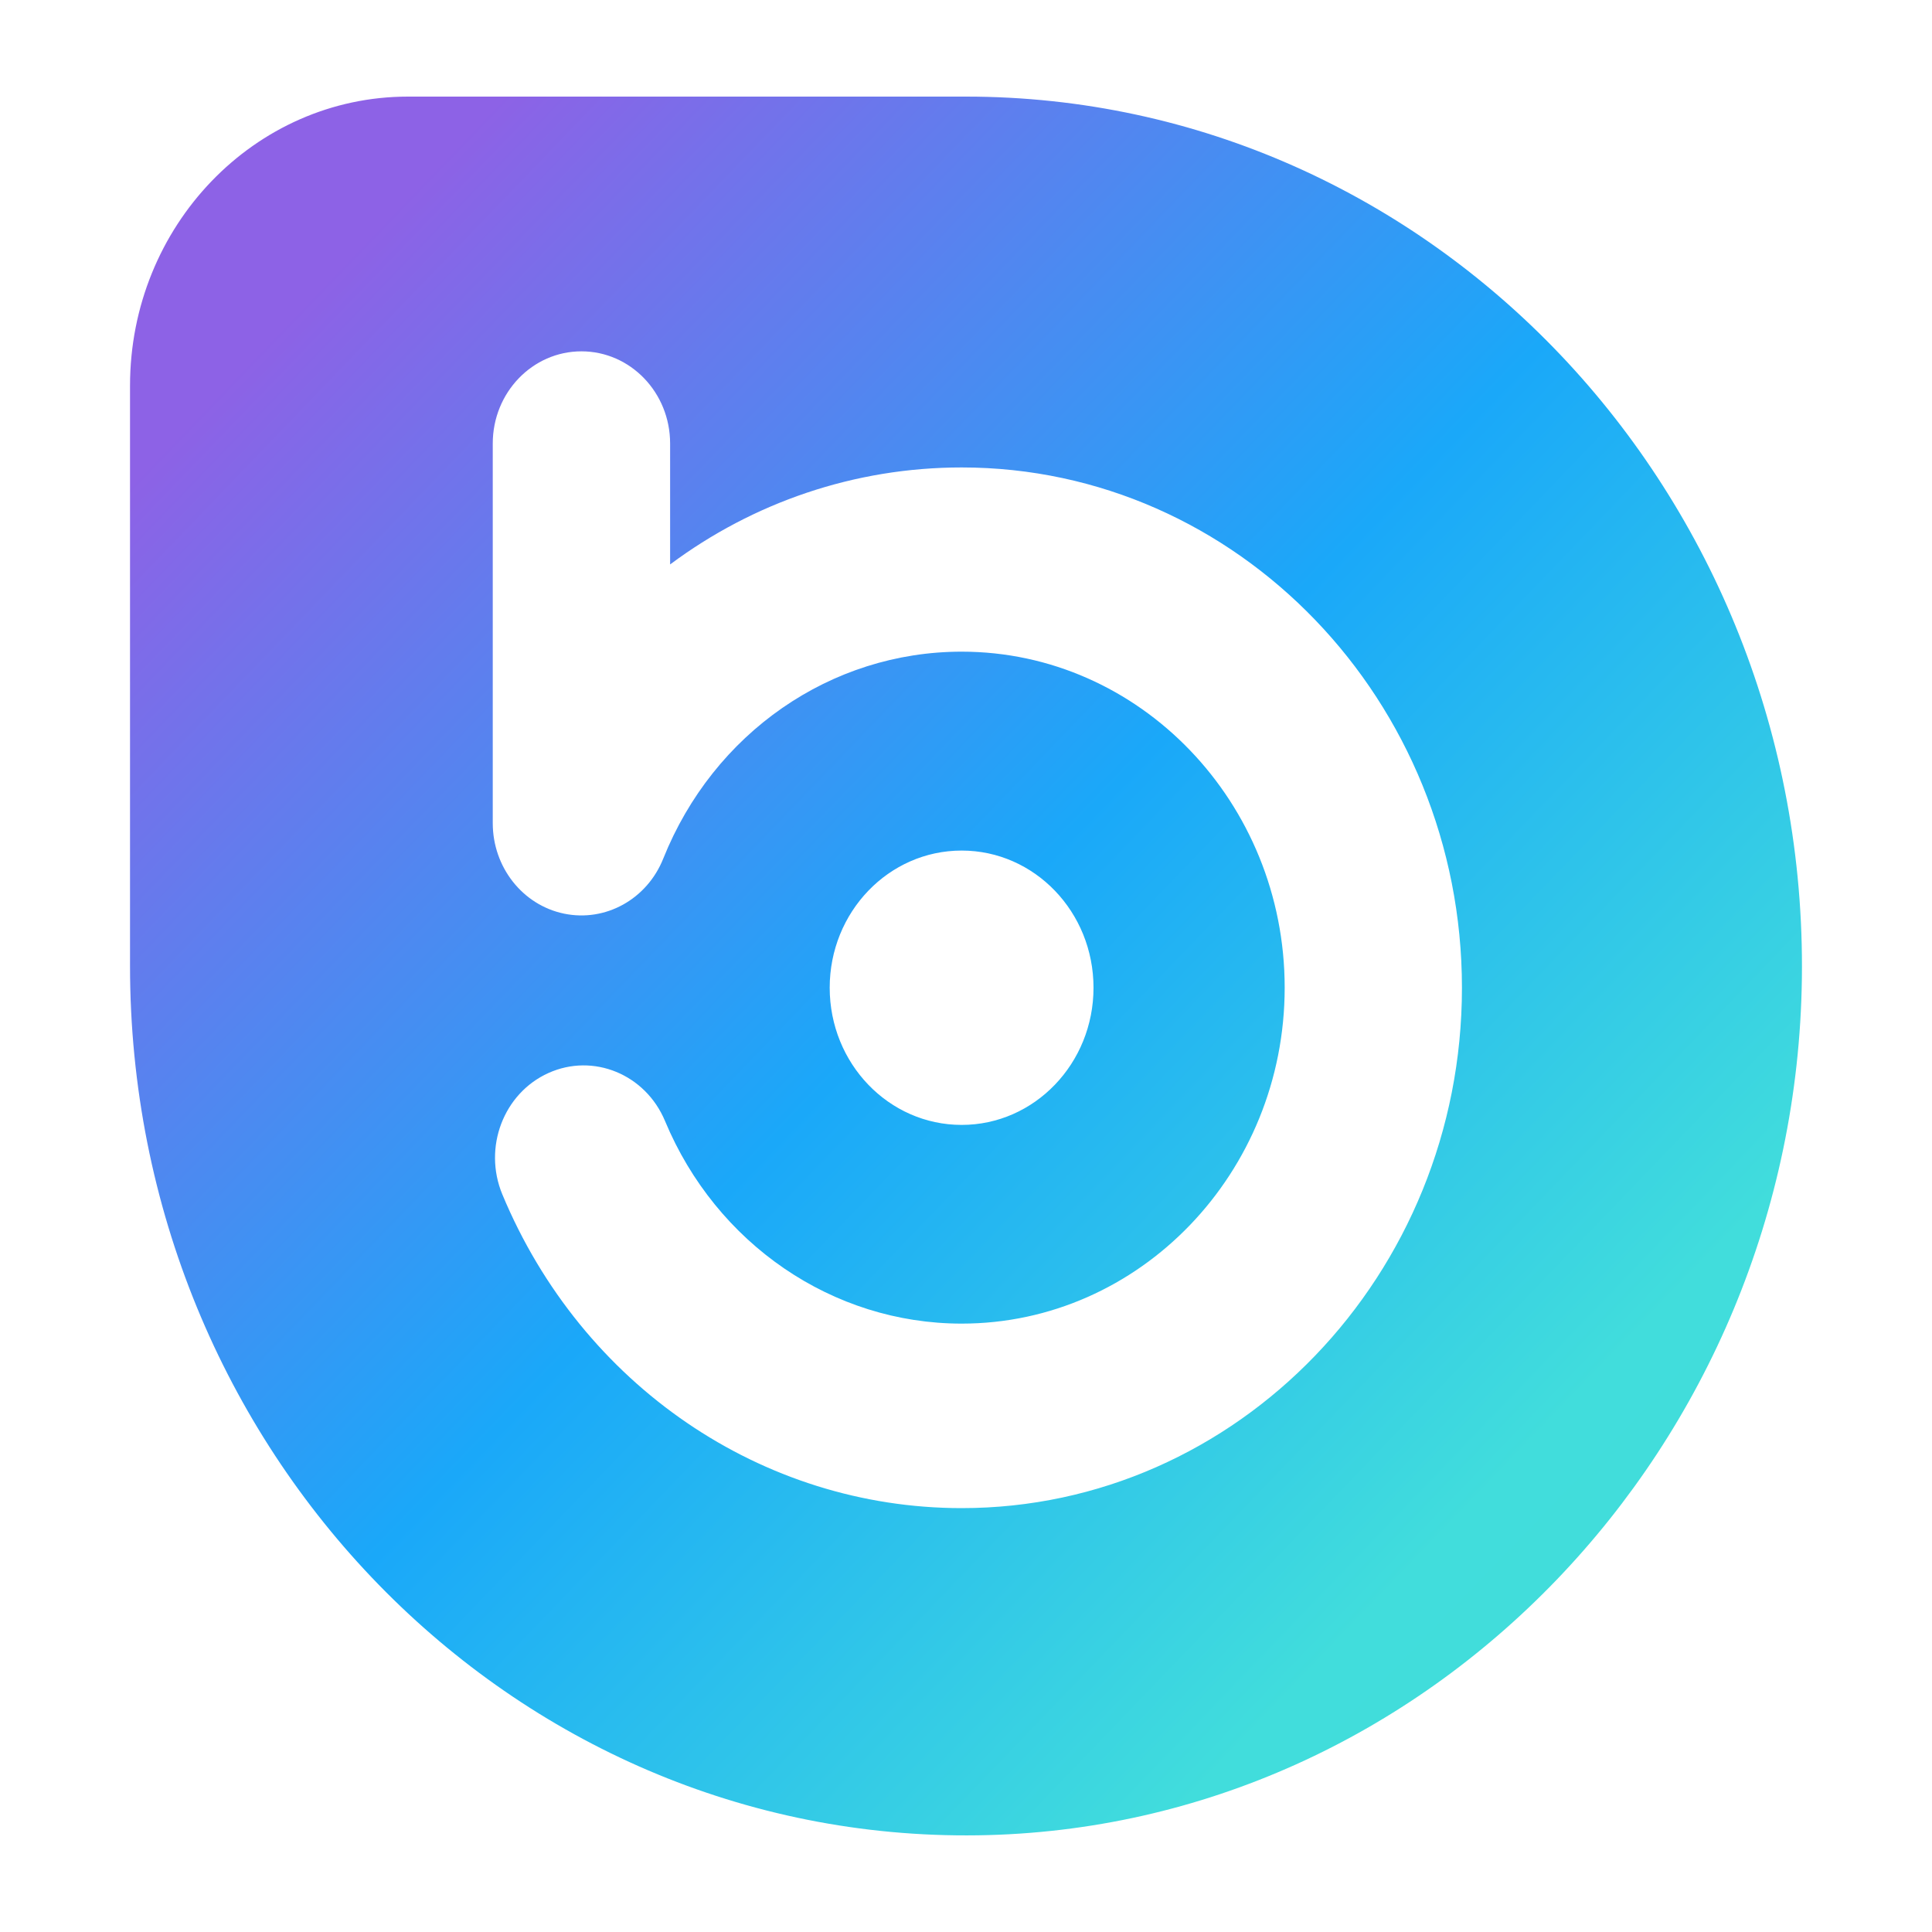
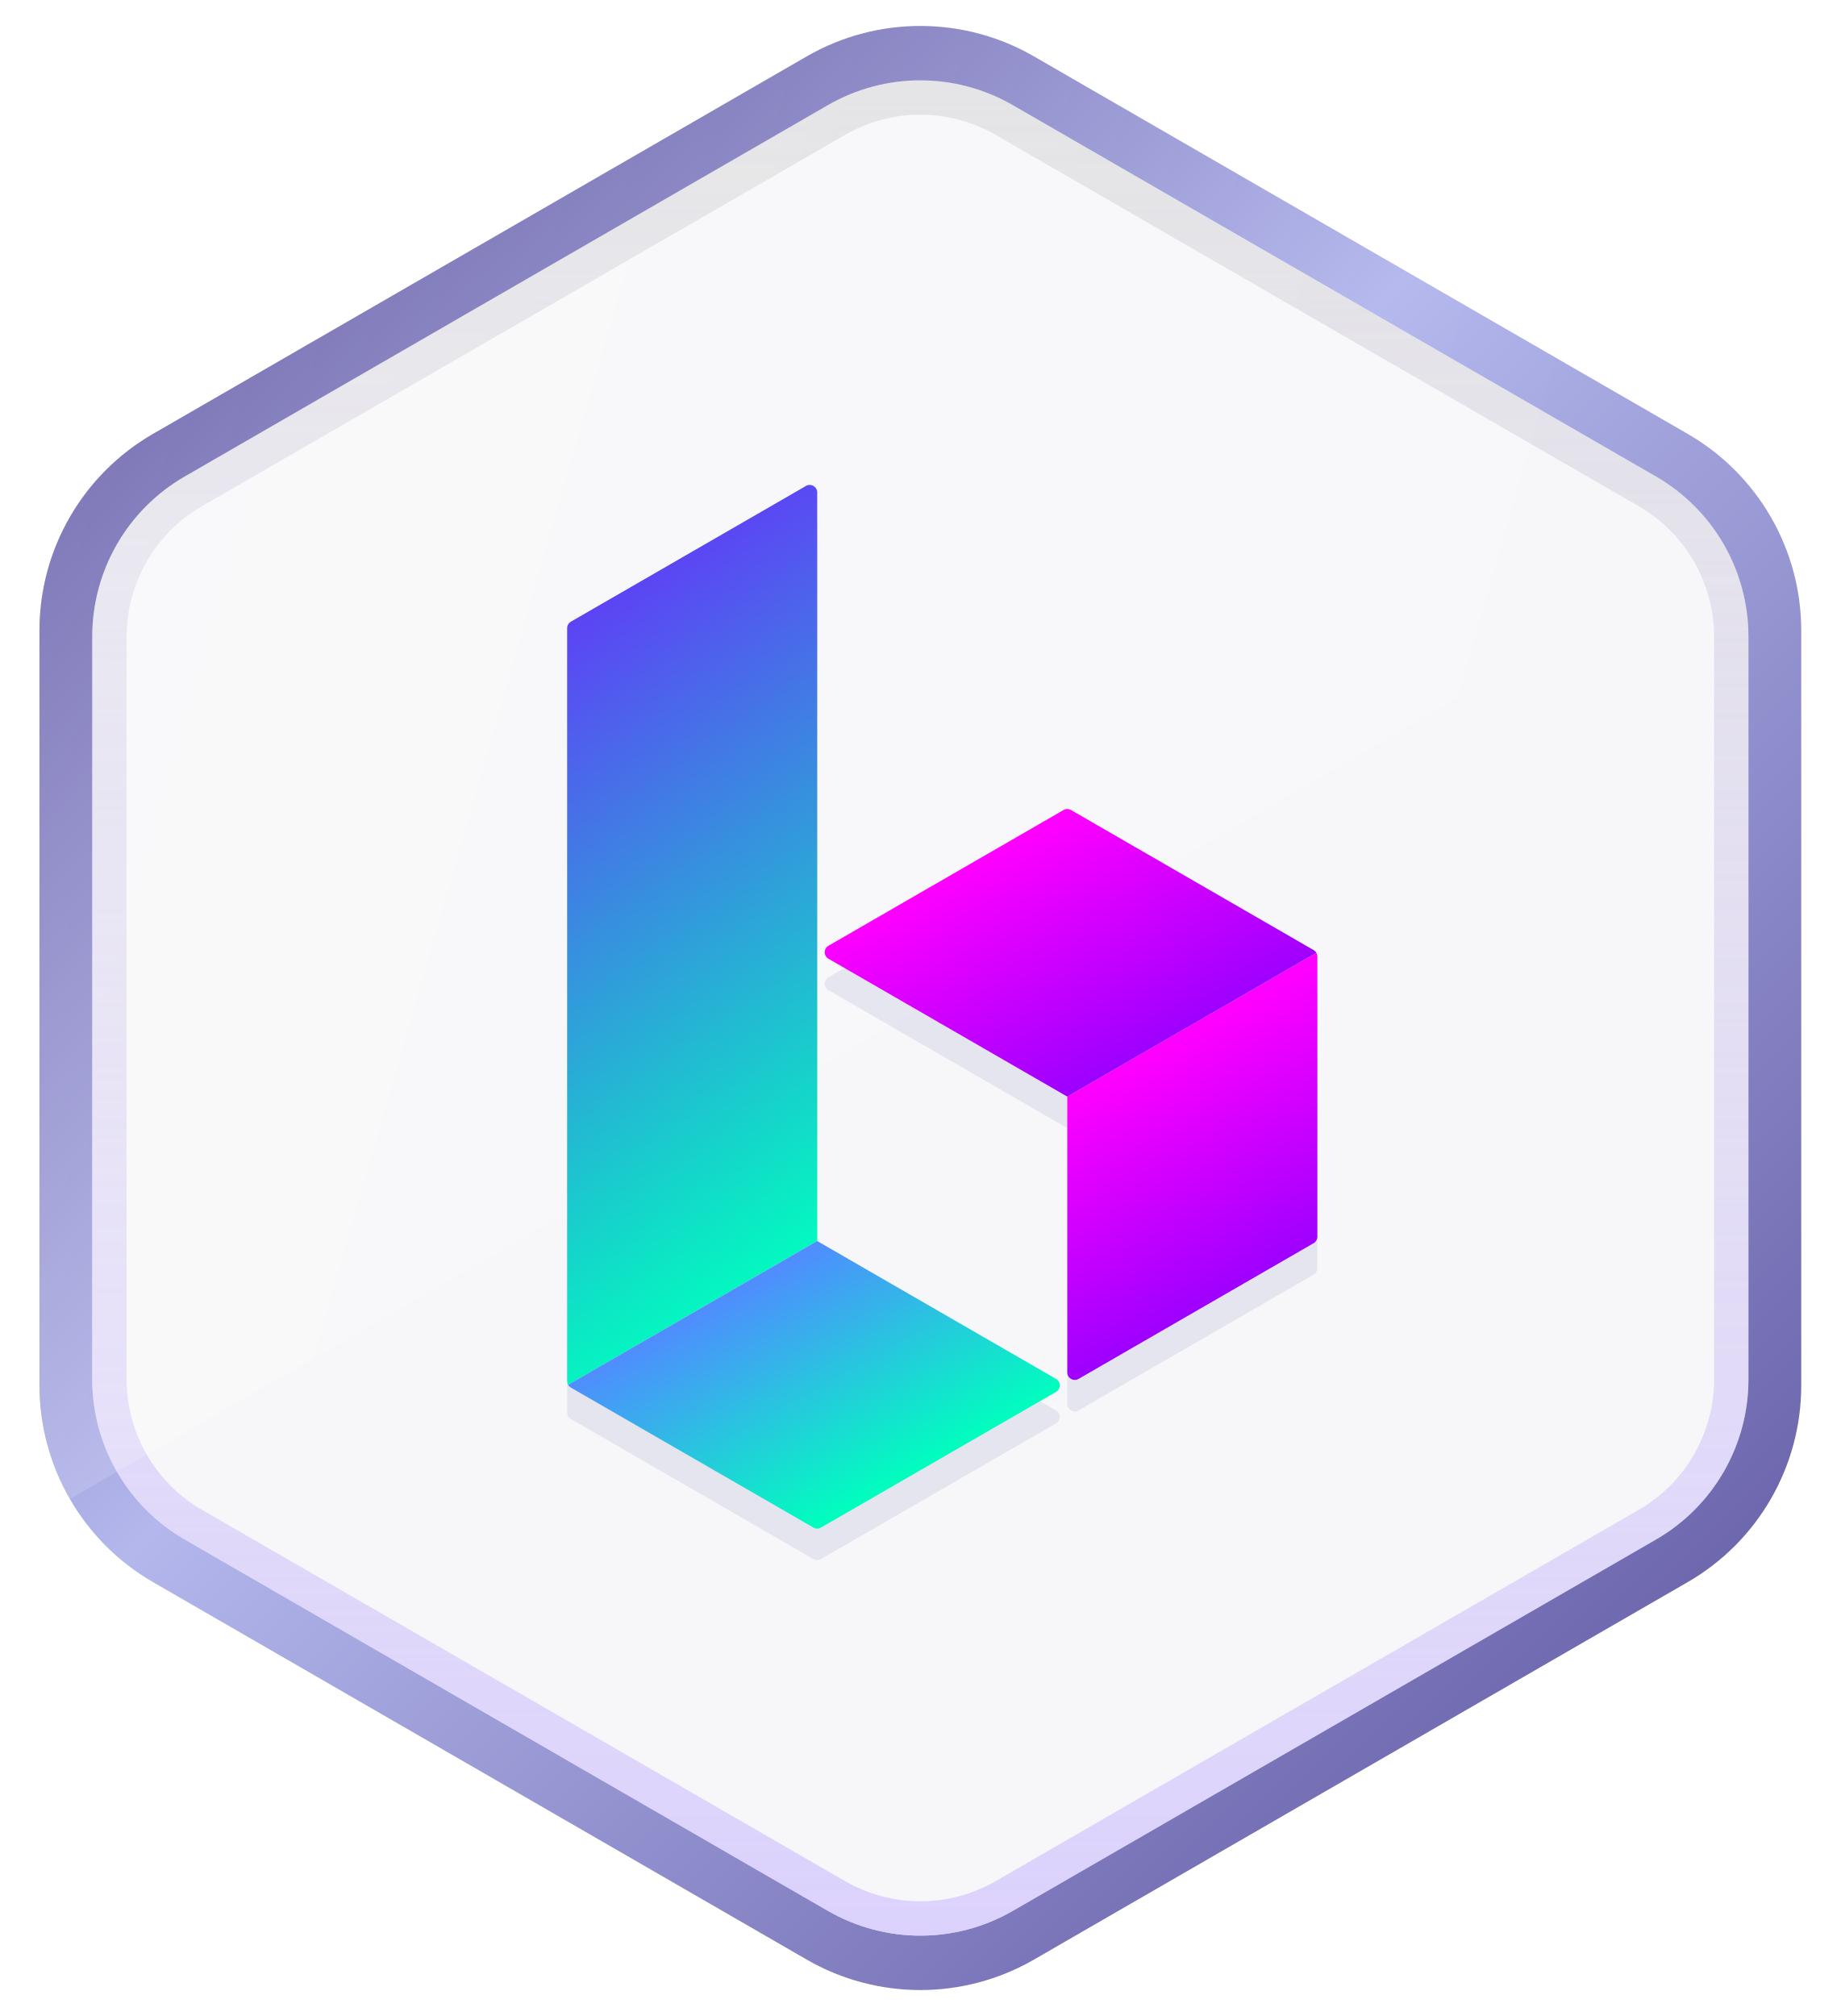
- <svg xmlns="http://www.w3.org/2000/svg" width="20" height="20" viewBox="0 0 20 20" fill="none">
-   <path d="M9.999 1H4.224C2.635 1 1.346 2.34 1.346 3.993V10C1.346 15.013 5.287 19.069 10.123 18.999C14.785 18.932 18.588 14.976 18.653 10.128C18.719 5.099 14.819 1 9.999 1ZM9.955 15.612C7.887 15.612 6.021 14.338 5.2 12.364C4.999 11.88 5.212 11.318 5.677 11.108C6.142 10.898 6.682 11.121 6.884 11.604C7.415 12.878 8.62 13.702 9.955 13.702C11.798 13.702 13.299 12.142 13.299 10.224C13.299 8.307 11.798 6.746 9.955 6.746C8.6 6.746 7.387 7.587 6.866 8.888C6.698 9.309 6.268 9.547 5.839 9.458C5.41 9.369 5.101 8.977 5.101 8.521V4.591C5.101 4.064 5.512 3.637 6.019 3.637C6.526 3.637 6.937 4.064 6.937 4.591V5.843C7.797 5.202 8.845 4.839 9.955 4.839C12.811 4.839 15.134 7.255 15.134 10.226C15.134 13.196 12.81 15.612 9.955 15.612ZM8.589 10.225C8.589 9.441 9.2 8.805 9.955 8.805C10.709 8.805 11.32 9.44 11.32 10.225C11.32 11.009 10.709 11.645 9.955 11.645C9.2 11.645 8.589 11.009 8.589 10.225Z" fill="url(#paint0_linear_5020_26253)" />
+ <svg xmlns="http://www.w3.org/2000/svg" width="42" height="46" viewBox="0 0 42 46" fill="none">
+   <path d="M39.895 32.939V13.061C39.895 12.46 39.575 11.906 39.056 11.606L21.84 1.666C21.32 1.366 20.68 1.366 20.16 1.666L2.945 11.606C2.425 11.906 2.105 12.46 2.105 13.061V32.939C2.105 33.539 2.425 34.094 2.945 34.394L20.16 44.334C20.68 44.634 21.32 44.634 21.84 44.334L39.056 34.394C39.575 34.094 39.895 33.539 39.895 32.939Z" fill="#F7F7F9" />
+   <path d="M38.509 9.9L23.591 1.286C21.988 0.361 20.012 0.361 18.409 1.286L3.491 9.9C1.888 10.825 0.9 12.536 0.9 14.387V31.613C0.9 33.464 1.888 35.175 3.491 36.1L18.409 44.714C20.012 45.639 21.988 45.639 23.591 44.714L38.509 36.1C40.112 35.175 41.1 33.464 41.1 31.613V14.387C41.1 12.536 40.112 10.825 38.509 9.9ZM39.895 31.475C39.895 32.981 39.092 34.373 37.788 35.126L23.108 43.602C21.804 44.355 20.197 44.355 18.892 43.602L4.213 35.126C2.908 34.373 2.105 32.981 2.105 31.475V14.525C2.105 13.018 2.908 11.627 4.213 10.874L18.892 2.398C20.196 1.645 21.804 1.645 23.108 2.398L37.788 10.874C39.092 11.627 39.895 13.019 39.895 14.525V31.475Z" fill="url(#paint0_linear_23_462)" />
+   <path opacity="0.1" d="M21 2.617C21.602 2.617 22.195 2.776 22.717 3.077L37.396 11.552C38.455 12.163 39.112 13.302 39.112 14.525V31.475C39.112 32.698 38.455 33.837 37.396 34.448L22.717 42.923C22.195 43.224 21.602 43.383 21 43.383C20.398 43.383 19.805 43.224 19.284 42.923L4.604 34.448C3.545 33.837 2.888 32.698 2.888 31.475V14.525C2.888 13.302 3.545 12.163 4.604 11.552L19.284 3.077C19.805 2.776 20.398 2.617 21 2.617ZM21 1.834C20.272 1.834 19.544 2.022 18.892 2.398L4.213 10.874C2.908 11.627 2.105 13.019 2.105 14.525V31.475C2.105 32.981 2.908 34.373 4.213 35.126L18.892 43.602C19.544 43.978 20.272 44.166 21 44.166C21.728 44.166 22.456 43.978 23.108 43.602L37.788 35.126C39.092 34.373 39.895 32.981 39.895 31.475V14.525C39.895 13.019 39.092 11.627 37.788 10.874L23.108 2.398C22.456 2.022 21.728 1.834 21 1.834Z" fill="url(#paint1_linear_23_462)" />
+   <path opacity="0.65" d="M21 2.617C21.602 2.617 22.195 2.776 22.717 3.077L37.396 11.552C38.455 12.163 39.112 13.302 39.112 14.525V31.475C39.112 32.698 38.455 33.837 37.396 34.448L22.717 42.923C22.195 43.224 21.602 43.383 21 43.383C20.398 43.383 19.805 43.224 19.284 42.923L4.604 34.448C3.545 33.837 2.888 32.698 2.888 31.475V14.525C2.888 13.302 3.545 12.163 4.604 11.552L19.284 3.077C19.805 2.776 20.398 2.617 21 2.617ZM21 1.834C20.272 1.834 19.544 2.022 18.892 2.398L4.213 10.874C2.908 11.627 2.105 13.019 2.105 14.525V31.475C2.105 32.981 2.908 34.373 4.213 35.126L18.892 43.602C19.544 43.978 20.272 44.166 21 44.166C21.728 44.166 22.456 43.978 23.108 43.602L37.788 35.126C39.092 34.373 39.895 32.981 39.895 31.475V14.525C39.895 13.019 39.092 11.627 37.788 10.874L23.108 2.398C22.456 2.022 21.728 1.834 21 1.834Z" fill="url(#paint2_linear_23_462)" />
+   <path style="mix-blend-mode:soft-light" opacity="0.8" d="M38.509 9.9L23.591 1.286C21.988 0.361 20.012 0.361 18.409 1.286L3.491 9.9C1.888 10.825 0.9 12.536 0.9 14.387V31.613C0.9 32.539 1.147 33.429 1.594 34.204L40.406 11.796C39.958 11.021 39.311 10.362 38.509 9.9Z" fill="url(#paint3_linear_23_462)" />
+   <path opacity="0.4" d="M24.439 19.201L29.973 22.397C30.026 22.428 30.059 22.484 30.059 22.545V28.937C30.059 28.998 30.026 29.054 29.973 29.085L24.61 32.182C24.495 32.248 24.353 32.165 24.353 32.033V25.741L18.904 22.595C18.789 22.529 18.789 22.364 18.904 22.298L24.267 19.201C24.32 19.171 24.386 19.171 24.439 19.201ZM24.096 32.182L18.647 29.035V11.955C18.647 11.823 18.504 11.741 18.39 11.807L13.026 14.904C12.973 14.934 12.941 14.991 12.941 15.052V32.231C12.941 32.292 12.973 32.349 13.026 32.379L18.561 35.575C18.614 35.606 18.679 35.606 18.732 35.575L24.096 32.478C24.21 32.412 24.21 32.248 24.096 32.182Z" fill="#CBCBE3" />
+   <path d="M24.353 25.022V31.315C24.353 31.447 24.495 31.529 24.61 31.463L29.974 28.366C30.026 28.336 30.059 28.279 30.059 28.218V21.827C30.059 21.796 30.051 21.767 30.036 21.741L24.353 25.022Z" fill="url(#paint4_linear_23_462)" />
+   <path d="M29.973 21.678L24.438 18.483C24.386 18.452 24.32 18.452 24.267 18.483L18.904 21.58C18.789 21.645 18.789 21.81 18.904 21.876L20.811 22.977L24.353 25.022L30.036 21.741C30.021 21.715 30 21.694 29.973 21.678Z" fill="url(#paint5_linear_23_462)" />
+   <path d="M18.647 28.317V21.728V11.236C18.647 11.105 18.504 11.022 18.39 11.088L13.026 14.185C12.973 14.216 12.941 14.272 12.941 14.333V31.512C12.941 31.543 12.949 31.573 12.963 31.598L18.647 28.317Z" fill="url(#paint6_linear_23_462)" />
+   <path d="M24.096 31.463L18.647 28.317L12.963 31.598C12.978 31.624 13 31.645 13.026 31.661L18.561 34.856C18.614 34.887 18.679 34.887 18.732 34.856L24.096 31.76C24.21 31.694 24.21 31.529 24.096 31.463Z" fill="url(#paint7_linear_23_462)" />
  <defs>
-     <linearGradient id="paint0_linear_5020_26253" x1="2.188" y1="1.877" x2="16.657" y2="15.788" gradientUnits="userSpaceOnUse">
-       <stop offset="0.078" stop-color="#8D62E6" />
-       <stop offset="0.552" stop-color="#1AA8F9" />
-       <stop offset="0.943" stop-color="#41DDDC" />
-       <stop offset="1" stop-color="#41DDDB" />
+     <linearGradient id="paint0_linear_23_462" x1="40.654" y1="42.654" x2="-3.312" y2="-1.312" gradientUnits="userSpaceOnUse">
+       <stop stop-color="#5E55A0" />
+       <stop offset="0.511" stop-color="#B3B7EC" />
+       <stop offset="0.847" stop-color="#5E55A0" />
+     </linearGradient>
+     <linearGradient id="paint1_linear_23_462" x1="21" y1="44.166" x2="21" y2="1.885" gradientUnits="userSpaceOnUse">
+       <stop stop-opacity="0" />
+       <stop offset="1" stop-opacity="0.9" />
+     </linearGradient>
+     <linearGradient id="paint2_linear_23_462" x1="21" y1="44.166" x2="21" y2="1.885" gradientUnits="userSpaceOnUse">
+       <stop stop-color="#CBBBFF" stop-opacity="0.95" />
+       <stop offset="1" stop-color="#D6C7FF" stop-opacity="0" />
+     </linearGradient>
+     <linearGradient id="paint3_linear_23_462" x1="-33.137" y1="4.539" x2="31.852" y2="23.193" gradientUnits="userSpaceOnUse">
+       <stop stop-color="white" />
+       <stop offset="0.537" stop-color="white" stop-opacity="0.469" />
+       <stop offset="1" stop-color="white" stop-opacity="0" />
+     </linearGradient>
+     <linearGradient id="paint4_linear_23_462" x1="25.894" y1="24.217" x2="28.673" y2="29.204" gradientUnits="userSpaceOnUse">
+       <stop stop-color="#FF00FF" />
+       <stop offset="1" stop-color="#9D00FF" />
+     </linearGradient>
+     <linearGradient id="paint5_linear_23_462" x1="23.047" y1="19.183" x2="25.756" y2="24.235" gradientUnits="userSpaceOnUse">
+       <stop stop-color="#FF00FF" />
+       <stop offset="1" stop-color="#9D00FF" />
+     </linearGradient>
+     <linearGradient id="paint6_linear_23_462" x1="20.228" y1="27.811" x2="11.22" y2="14.733" gradientUnits="userSpaceOnUse">
+       <stop stop-color="#00FFBE" />
+       <stop offset="1" stop-color="#603CF7" />
+     </linearGradient>
+     <linearGradient id="paint7_linear_23_462" x1="19.996" y1="34.13" x2="17.212" y2="29.148" gradientUnits="userSpaceOnUse">
+       <stop stop-color="#00FFBE" />
+       <stop offset="1" stop-color="#508CFF" />
    </linearGradient>
  </defs>
</svg>
